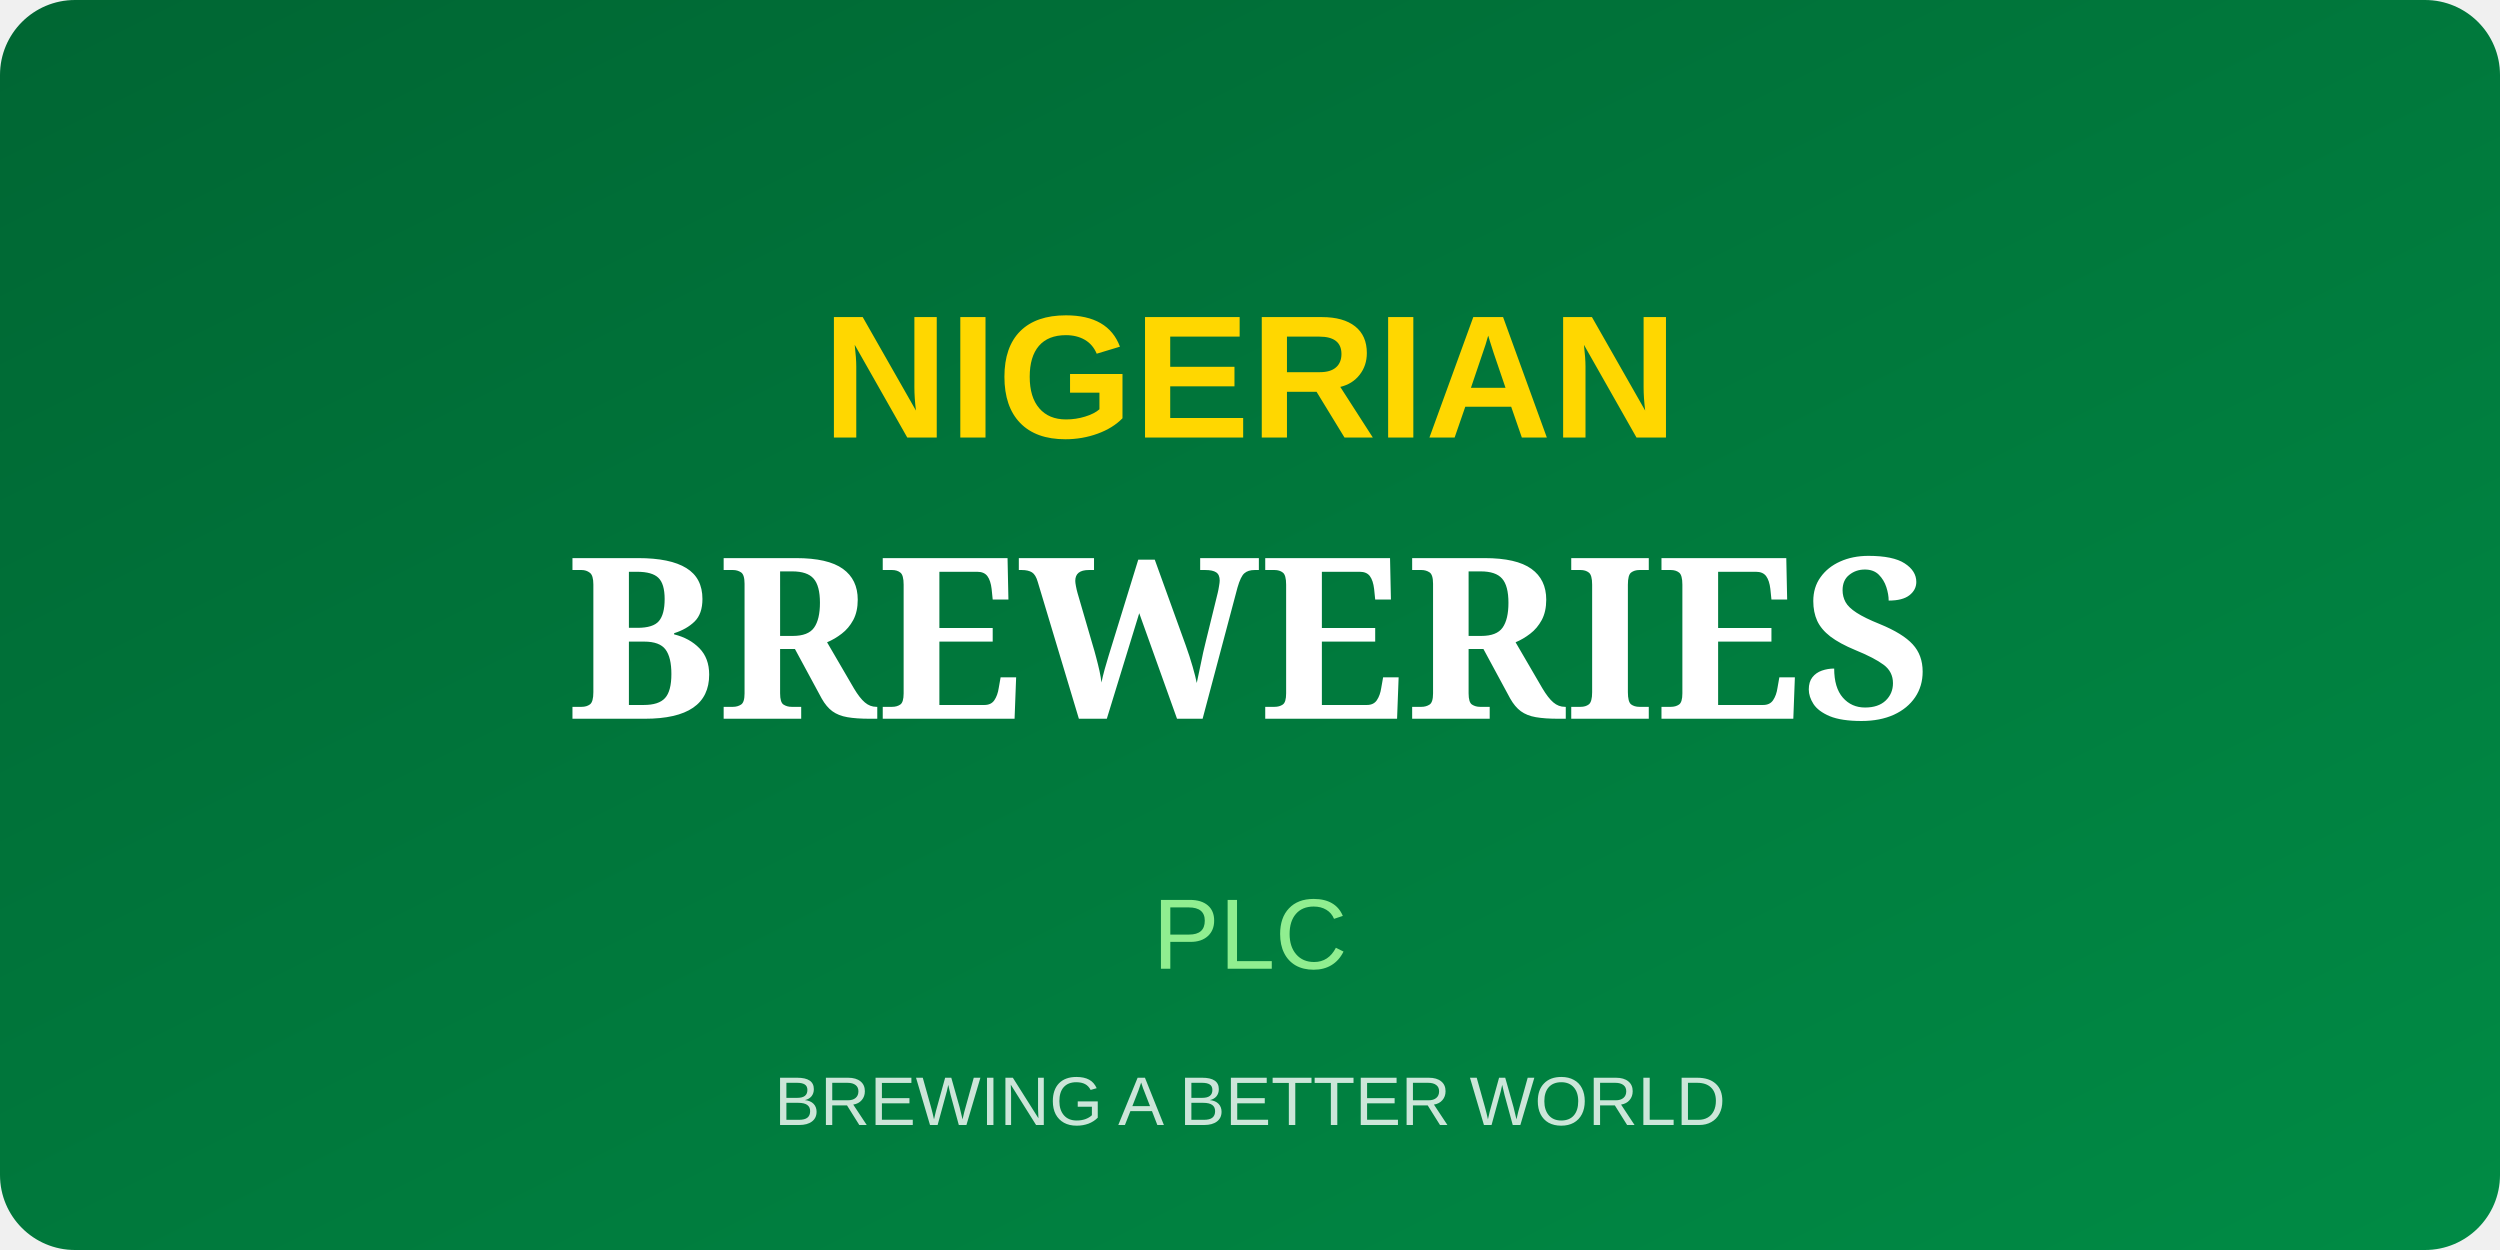
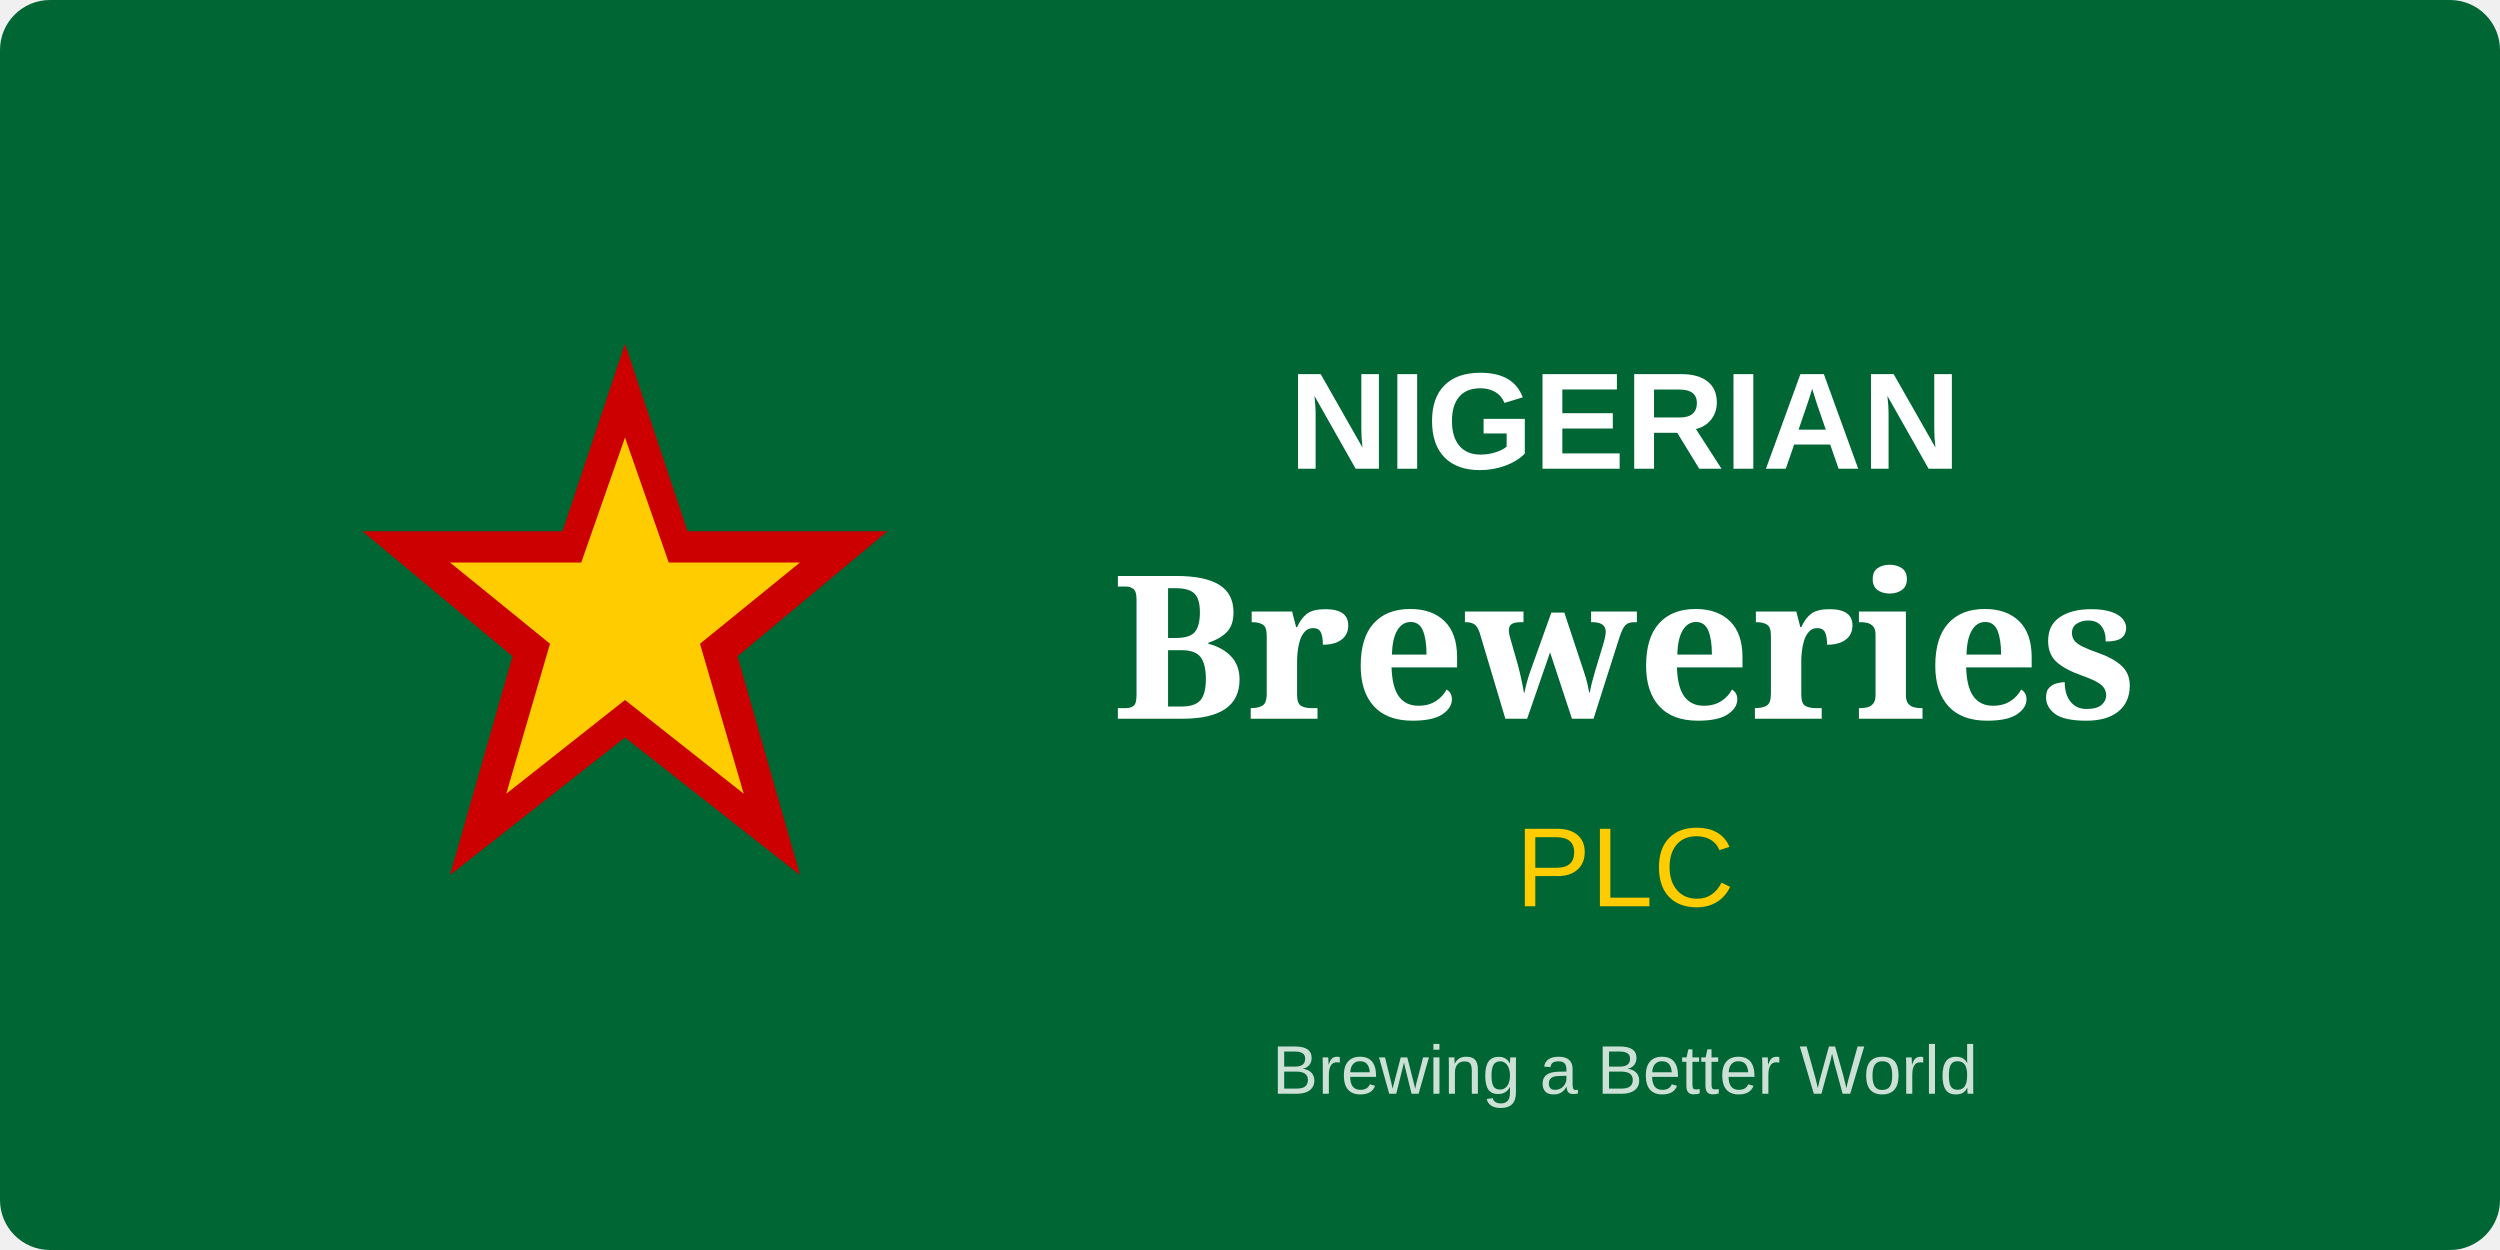
<svg xmlns="http://www.w3.org/2000/svg" viewBox="0 0 400 200" width="400" height="200">
-   <defs>
-     <linearGradient id="nbGrad" x1="0%" y1="0%" x2="100%" y2="100%">
-       <stop offset="0%" style="stop-color:#006633;stop-opacity:1" />
-       <stop offset="100%" style="stop-color:#008B45;stop-opacity:1" />
-     </linearGradient>
-   </defs>
-   <rect width="400" height="200" rx="12" fill="url(#nbGrad)" />
-   <text x="200" y="70" font-family="Arial, sans-serif" font-size="28" font-weight="bold" fill="#FFD700" text-anchor="middle">NIGERIAN</text>
-   <text x="200" y="115" font-family="Georgia, serif" font-size="36" font-weight="bold" fill="#FFFFFF" text-anchor="middle">BREWERIES</text>
-   <text x="200" y="155" font-family="Arial, sans-serif" font-size="16" fill="#90EE90" text-anchor="middle">PLC</text>
-   <text x="200" y="180" font-family="Arial, sans-serif" font-size="11" fill="#FFFFFF" text-anchor="middle" opacity="0.8">BREWING A BETTER WORLD</text>
+   <rect width="400" height="200" rx="8" fill="#006633" />
+   <g transform="translate(100, 100)">
+     <polygon points="0,-45 10,-15 42,-15 18,5 28,40 0,18 -28,40 -18,5 -42,-15 -10,-15" fill="#CC0000" />
+     <polygon points="0,-30 7,-10 28,-10 12,3 19,27 0,12 -19,27 -12,3 -28,-10 -7,-10" fill="#FFCC00" />
+   </g>
+   <text x="260" y="75" font-family="Arial, sans-serif" font-size="22" fill="#FFFFFF" text-anchor="middle" font-weight="bold">NIGERIAN</text>
+   <text x="260" y="115" font-family="Georgia, serif" font-size="32" fill="#FFFFFF" text-anchor="middle" font-weight="bold">Breweries</text>
+   <text x="260" y="145" font-family="Arial, sans-serif" font-size="18" fill="#FFCC00" text-anchor="middle">PLC</text>
+   <text x="260" y="175" font-family="Arial, sans-serif" font-size="11" fill="#FFFFFF" text-anchor="middle" opacity="0.8">Brewing a Better World</text>
</svg>
